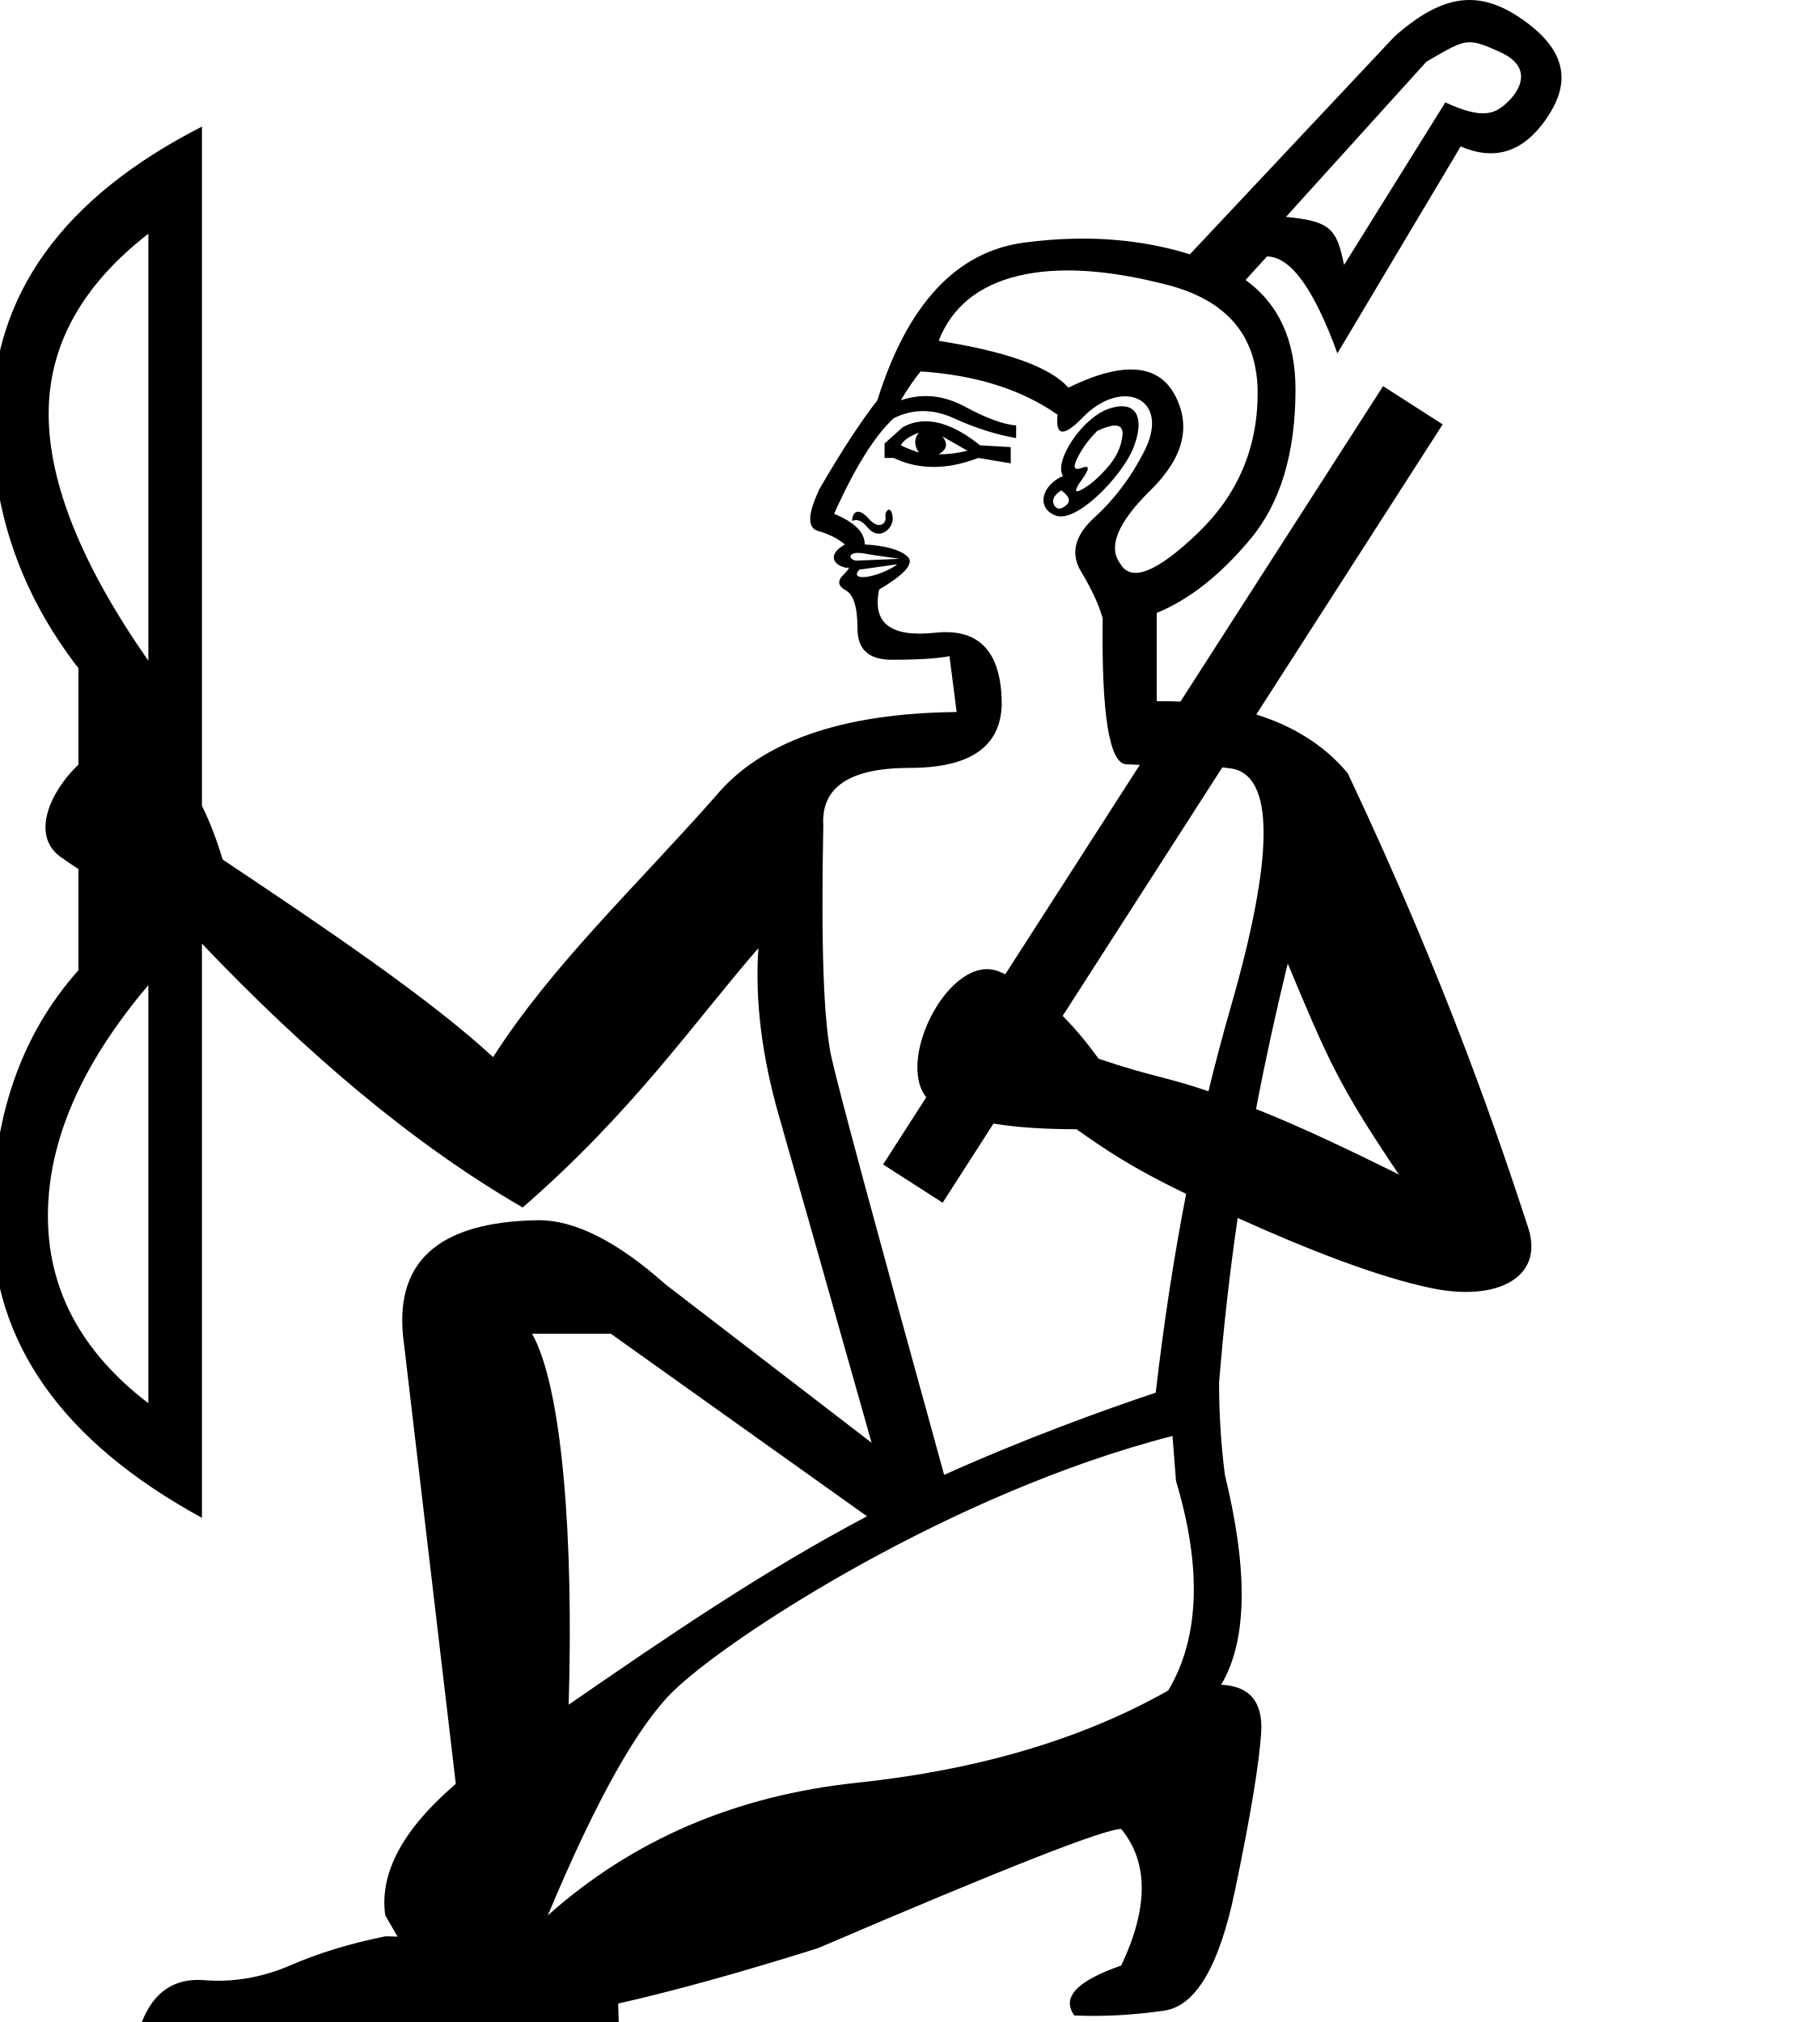
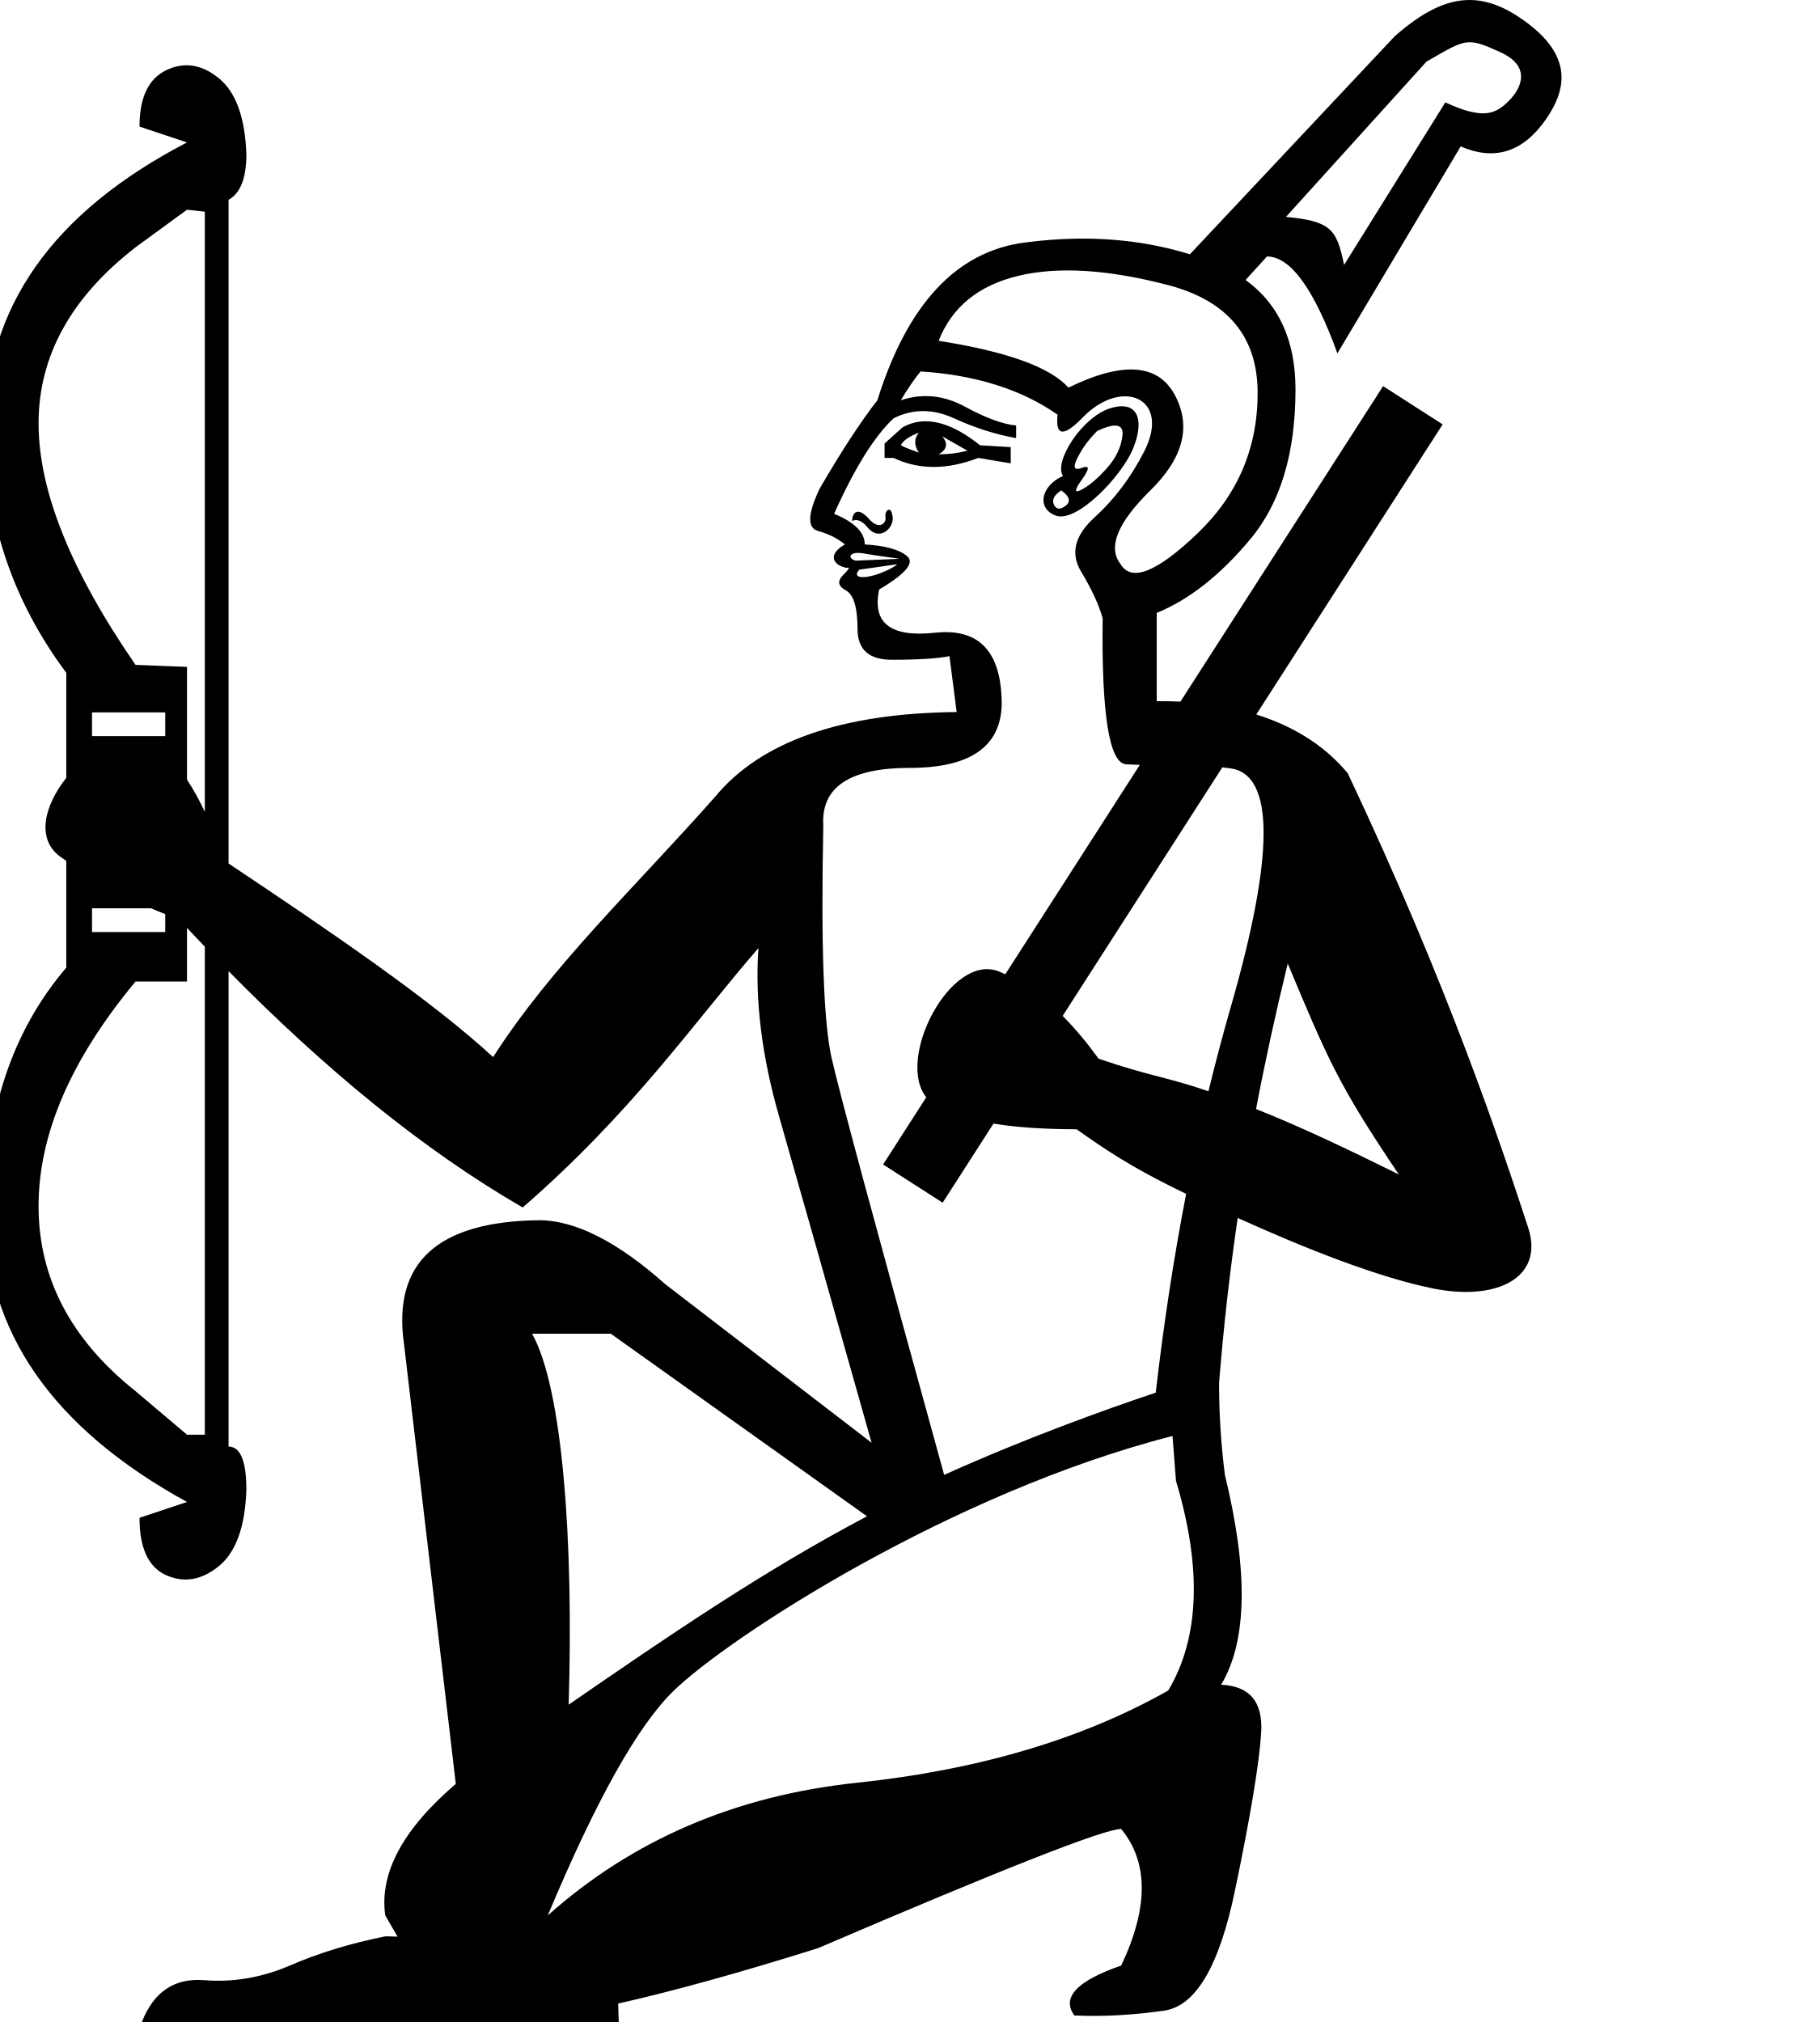
<svg xmlns="http://www.w3.org/2000/svg" width="900" height="1000" id="svg1333" version="1.1">
  <defs id="defs1338" />
-   <path id="path13" style="fill:#000000;stroke:none;stroke-width:1" d="M 726.814 0 C 715.33 -0.045 703.537 5.729 689.656 17.977 L 588.408 125.76 C 570.434 120.201 551.347 117.631 531.146 118.051 C 523.107 118.218 514.893 118.859 506.5 119.973 C 472.93 124.429 448.717 150.423 433.863 197.955 C 425.545 208.65 416.039 223.208 405.344 241.627 C 399.402 254.104 399.104 261.085 404.451 262.57 C 409.799 264.056 414.255 266.285 417.82 269.256 C 408.489 274.588 412.539 279.811 418.711 280.84 C 420.493 280.246 419.9 281.435 416.93 284.406 C 413.959 287.377 414.404 289.901 418.266 291.98 C 422.128 294.06 424.059 300.448 424.059 311.143 C 424.059 321.243 429.703 326.293 440.992 326.293 C 454.064 326.293 463.57 325.7 469.512 324.512 L 473.076 352.141 C 416.037 352.735 376.228 366.696 353.65 394.027 C 314.376 438.489 272.794 477.544 243.844 522.799 C 212.881 494.169 160.935 459.005 110.092 425.094 C 107.517 416.341 104.156 407.218 99.861 398.533 L 99.861 62.609 C 30.689 97.931 -3.896 146.253 -3.896 207.576 C -3.896 252.71 10.331 293.674 38.785 330.467 L 38.785 378.121 C 24.381 391.98 15.639 412.724 29.379 423.387 C 32.469 425.594 35.605 427.74 38.785 429.818 L 38.785 479.85 C 10.331 511.737 -3.896 552.945 -3.896 603.475 C -3.896 663.817 30.689 712.876 99.861 750.65 L 99.861 466.709 C 152.002 521.406 204.46 565.916 258.473 597.176 C 313.102 549.71 343.551 505.136 375.041 468.893 C 373.259 494.441 376.676 522.218 385.291 552.223 C 392.381 576.917 407.619 630.688 431.008 713.535 L 328.947 635.08 C 305.256 614.005 284.409 603.469 266.48 603.469 C 216.216 604.098 194.028 624.488 199.791 664.75 L 225.396 882.229 C 199.157 904.713 187.553 926.397 190.506 947.287 L 196.602 957.793 L 190.693 957.609 C 173.405 961.069 157.544 965.879 143.137 972.17 C 129.05 978.146 114.87 980.524 100.463 979.266 C 86.056 978.322 75.929 985.216 70.166 1000 L 305.967 1000 L 305.688 990.879 C 332.671 984.801 365.593 975.704 404.451 963.506 C 496.079 924.2 546.041 904.529 554.43 904.529 C 567.98 921.012 567.98 943.55 554.43 972.078 C 532.49 979.686 524.809 987.898 531.262 996.773 C 545.458 997.408 560.236 996.596 575.723 994.379 C 591.209 992.16 602.87 972.487 610.613 935.4 C 618.357 898.313 622.682 872.194 623.65 856.979 C 624.618 841.763 618.055 833.839 603.859 833.205 C 616.765 811.65 617.353 777.081 605.738 729.533 C 603.74 714.085 602.838 698.94 602.838 683.984 C 605.032 656.456 608.083 629.393 612.043 602.336 C 645.68 617.567 681.199 631.595 708.248 637.15 C 740.239 643.72 763.813 631.901 755.654 607.018 C 742.657 567.375 716.444 488.173 666.477 382.441 C 654.024 367.425 637.715 358.522 621.238 353.365 L 713.402 209.883 L 683.953 190.967 L 583.73 346.996 C 579.565 346.79 575.626 346.741 572.004 346.791 L 572.004 303.121 C 588.046 296.585 603.496 284.405 618.35 266.58 C 633.204 248.755 640.629 224.098 640.629 192.607 C 640.629 168.434 632.401 150.388 615.945 138.469 L 626.514 126.848 C 638.126 126.848 649.739 142.816 661.352 174.752 L 722.318 72.412 C 739.011 79.671 752.983 75.315 764.234 59.348 C 775.485 43.38 777.044 27.024 753.891 10.355 C 744.494 3.591 735.747 0.035 726.814 0 z M 726.453 20.902 C 730.456 20.794 734.631 22.48 742.01 25.85 C 757.078 32.724 752.659 43.349 746.127 49.881 C 739.594 56.413 733.597 59.348 714.723 50.639 L 664.645 131.031 C 661.017 112.886 657.701 109.428 635.928 107.252 L 705.42 30.457 C 716.443 24.146 721.306 21.041 726.453 20.902 z M 73.371 115.592 L 73.371 326.787 C 40.502 279.692 24.066 238.974 24.066 204.633 C 24.066 170.783 40.502 141.102 73.371 115.592 z M 536.576 134.01 C 548.905 134.752 562.498 137.056 577.352 140.918 C 607.06 148.642 621.912 166.465 621.912 194.391 C 621.912 221.722 611.961 244.893 592.057 263.906 C 572.152 282.919 559.525 287.971 554.178 279.059 C 547.642 270.74 552.545 258.56 568.885 242.518 C 585.224 226.475 589.234 210.729 580.916 195.281 C 572.598 179.833 555.071 178.645 528.334 191.717 C 519.422 181.616 498.031 173.892 464.164 168.545 C 470.7 151.909 483.772 141.214 503.379 136.461 C 513.183 134.084 524.247 133.267 536.576 134.01 z M 455.252 183.695 C 482.583 185.478 505.162 192.609 522.986 205.086 C 521.798 215.781 525.958 216.225 535.465 206.422 C 554.773 186.51 579.371 196.763 565.766 223.355 C 559.23 236.13 551.061 246.974 541.258 255.887 C 531.454 264.799 529.225 273.711 534.572 282.623 C 539.92 291.535 543.485 299.261 545.268 305.797 C 544.673 353.329 548.533 377.39 556.852 377.984 C 559.11 378.119 561.373 378.213 563.637 378.279 L 497.125 481.826 L 497.123 481.826 C 496.075 481.341 495.017 480.881 493.947 480.445 C 470.19 470.943 442.791 523.642 458.047 542.662 L 436.701 575.895 L 466.148 594.811 L 491.281 555.684 C 504.595 557.884 519.099 558.452 532.35 558.482 C 545.331 567.58 558.15 576.778 586.551 590.428 C 580.453 621.912 575.441 654.683 571.516 688.742 C 545.46 697.5 507.021 711.343 466.883 729.416 C 433.129 607.157 414.545 538.288 411.135 522.811 C 407.271 505.283 405.937 467.111 407.125 408.289 C 405.937 389.276 420.198 379.768 449.906 379.768 C 479.614 379.768 494.763 369.37 495.357 348.574 C 495.357 322.431 484.367 310.549 462.383 312.926 C 440.399 315.302 431.189 308.174 434.754 291.537 C 447.825 283.813 452.43 278.315 448.568 275.047 C 444.706 271.779 437.724 269.85 427.623 269.256 C 427.623 263.314 422.573 258.263 412.473 254.104 C 422.573 231.526 432.376 215.782 441.883 206.869 C 451.389 202.116 461.342 202.116 471.74 206.869 C 482.138 211.622 492.388 214.889 502.488 216.672 L 502.488 210.432 C 495.953 209.837 487.486 206.719 477.088 201.074 C 466.69 195.43 456.144 194.39 445.449 197.955 C 449.014 192.014 452.281 187.26 455.252 183.695 z M 555.477 200.932 C 553.613 200.825 551.399 201.148 548.832 201.965 C 535.188 206.306 520.901 228.251 525.66 235.389 C 514.819 240.207 512.381 251.354 522.094 254.996 C 532.344 258.84 554.814 235.584 560.418 221.574 C 565.066 209.955 563.552 201.396 555.477 200.932 z M 456.975 208.365 C 453.226 208.481 449.682 209.467 446.34 211.324 L 437.426 219.346 L 437.426 226.475 L 441.883 226.475 C 454.36 232.416 468.323 232.416 483.771 226.475 L 499.814 229.148 L 499.814 221.129 L 484.664 220.236 C 474.452 212.067 465.221 208.11 456.975 208.365 z M 551.562 210.463 C 554.236 210.536 555.405 212.161 555.07 215.336 C 554.476 220.98 551.95 226.329 547.494 231.379 C 543.038 236.429 538.88 239.993 535.018 242.072 C 531.156 244.152 531.156 242.517 535.018 237.17 C 538.88 231.822 538.88 229.893 535.018 231.379 C 531.156 232.864 530.414 231.228 532.791 226.475 C 535.168 221.721 538.435 217.267 542.594 213.107 C 546.493 211.288 549.483 210.406 551.562 210.463 z M 454.359 213.998 C 451.983 216.969 451.982 220.238 454.359 223.803 C 450.794 222.614 447.826 221.425 445.449 220.236 C 446.638 217.86 449.606 215.781 454.359 213.998 z M 465.947 215.781 L 478.424 222.912 C 473.671 224.1 468.917 224.693 464.164 224.693 C 468.324 222.317 468.918 219.346 465.947 215.781 z M 524.768 242.518 C 528.927 245.488 529.672 248.014 526.998 250.094 C 524.324 252.173 522.392 252.025 521.203 249.648 C 520.015 247.272 521.203 244.894 524.768 242.518 z M 439.617 252.076 C 438.568 252.048 437.544 253.924 437.873 255.887 C 438.383 258.946 434.538 262.133 429.852 256.777 C 424.135 250.243 421.385 253.543 421.385 257.67 C 423.761 256.482 426.286 257.521 428.959 260.789 C 434.848 267.987 441.981 261.294 441.438 255.887 C 441.162 253.131 440.383 252.097 439.617 252.076 z M 424.74 273.439 C 426.763 273.499 429.039 274.197 438.766 275.494 C 443.222 276.088 445.151 276.385 444.557 276.385 L 423.168 277.275 C 419.26 276.298 419.707 273.292 424.74 273.439 z M 443.666 279.059 C 441.755 280.969 433.928 284.628 428.516 285.297 C 423.06 285.972 422.881 283.801 424.949 281.732 L 443.666 279.059 z M 604.445 379.508 C 605.762 379.645 607.078 379.802 608.391 379.98 C 630.306 382.957 630.317 422.673 608.545 498.303 C 604.653 511.822 600.999 525.624 597.584 539.709 C 576.508 532.436 569.904 532.647 543.26 523.596 C 537.992 516.318 532.071 509.041 525.486 502.432 L 604.445 379.508 z M 636.787 476.531 C 656.465 523.47 661.598 536.18 691.74 580.842 C 666.364 568.305 644.245 557.699 621.119 548.471 C 625.62 524.818 630.831 500.938 636.787 476.531 z M 73.371 487.207 L 73.371 693.988 C 40.012 668.478 23.454 637.326 23.699 600.531 C 23.945 563.738 40.503 525.962 73.371 487.207 z M 263.104 659.59 L 302.027 659.59 L 428.744 749.9 C 376.951 777.206 329.035 810.083 281.205 843.062 C 283.688 762.202 278.229 686.453 263.104 659.59 z M 579.811 710.186 L 581.535 732.389 C 594.44 775.498 593.18 810.068 577.693 836.061 C 535.106 860.151 483.783 875.338 423.773 881.678 C 363.764 888.017 312.829 909.883 270.887 947.287 C 294.762 890.23 315.515 853.178 333.26 836.061 C 361.116 809.19 470.909 738.033 579.811 710.186 z " />
+   <path id="path13" style="fill:#000000;stroke:none;stroke-width:1" d="M 726.814 0 C 715.33 -0.045 703.537 5.729 689.656 17.977 L 588.408 125.76 C 570.434 120.201 551.347 117.631 531.146 118.051 C 523.107 118.218 514.893 118.859 506.5 119.973 C 472.93 124.429 448.717 150.423 433.863 197.955 C 425.545 208.65 416.039 223.208 405.344 241.627 C 399.402 254.104 399.104 261.085 404.451 262.57 C 409.799 264.056 414.255 266.285 417.82 269.256 C 408.489 274.588 412.539 279.811 418.711 280.84 C 420.493 280.246 419.9 281.435 416.93 284.406 C 413.959 287.377 414.404 289.901 418.266 291.98 C 422.128 294.06 424.059 300.448 424.059 311.143 C 424.059 321.243 429.703 326.293 440.992 326.293 C 454.064 326.293 463.57 325.7 469.512 324.512 L 473.076 352.141 C 416.037 352.735 376.228 366.696 353.65 394.027 C 314.376 438.489 272.794 477.544 243.844 522.799 C 213.477 494.72 162.927 460.357 113.029 427.055 L 113.029 98.822 C 118.902 95.56 121.838 88.057 121.838 76.312 C 121.185 58.043 116.619 45.482 108.137 38.631 C 99.654 31.78 91.008 30.476 82.199 34.717 C 73.391 38.958 68.986 48.255 68.986 62.609 L 92.477 70.439 C 25.924 105.021 -7.354 152.325 -7.354 212.354 C -7.354 256.722 6.022 296.85 32.773 332.736 L 32.773 384.725 C 22.273 397.943 17.688 414.314 29.379 423.387 C 30.505 424.191 31.636 424.988 32.773 425.775 L 32.773 478.566 C 6.022 509.885 -7.354 550.011 -7.354 598.947 C -7.354 658.323 25.924 706.281 92.477 742.82 L 68.986 750.65 C 68.986 765.657 73.391 775.118 82.199 779.033 C 91.008 782.948 99.654 781.48 108.137 774.629 C 116.619 767.778 121.185 755.217 121.838 736.947 C 121.838 722.593 118.902 715.416 113.029 715.416 L 113.029 480.297 C 160.84 528.803 209.004 568.546 258.473 597.176 C 313.102 549.71 343.551 505.136 375.041 468.893 C 373.259 494.441 376.676 522.218 385.291 552.223 C 392.381 576.917 407.619 630.688 431.008 713.535 L 328.947 635.08 C 305.256 614.005 284.409 603.469 266.48 603.469 C 216.216 604.098 194.028 624.488 199.791 664.75 L 225.396 882.229 C 199.157 904.713 187.553 926.397 190.506 947.287 L 196.602 957.793 L 190.693 957.609 C 173.405 961.069 157.544 965.879 143.137 972.17 C 129.05 978.146 114.87 980.524 100.463 979.266 C 86.056 978.322 75.929 985.216 70.166 1000 L 305.967 1000 L 305.688 990.879 C 332.671 984.801 365.593 975.704 404.451 963.506 C 496.079 924.2 546.041 904.529 554.43 904.529 C 567.98 921.012 567.98 943.55 554.43 972.078 C 532.49 979.686 524.809 987.898 531.262 996.773 C 545.458 997.408 560.236 996.596 575.723 994.379 C 591.209 992.16 602.87 972.487 610.613 935.4 C 618.357 898.313 622.682 872.194 623.65 856.979 C 624.618 841.763 618.055 833.839 603.859 833.205 C 616.765 811.65 617.353 777.081 605.738 729.533 C 603.74 714.085 602.838 698.94 602.838 683.984 C 605.032 656.456 608.083 629.393 612.043 602.336 C 645.68 617.567 681.199 631.595 708.248 637.15 C 740.239 643.72 763.813 631.901 755.654 607.018 C 742.657 567.375 716.444 488.173 666.477 382.441 C 654.024 367.425 637.715 358.522 621.238 353.365 L 713.402 209.883 L 683.953 190.967 L 583.73 346.996 C 579.565 346.79 575.626 346.741 572.004 346.791 L 572.004 303.121 C 588.046 296.585 603.496 284.405 618.35 266.58 C 633.204 248.755 640.629 224.098 640.629 192.607 C 640.629 168.434 632.401 150.388 615.945 138.469 L 626.514 126.848 C 638.126 126.848 649.739 142.816 661.352 174.752 L 722.318 72.412 C 739.011 79.671 752.983 75.315 764.234 59.348 C 775.485 43.38 777.044 27.024 753.891 10.355 C 744.494 3.591 735.747 0.035 726.814 0 z M 726.453 20.902 C 730.456 20.794 734.631 22.48 742.01 25.85 C 757.078 32.724 752.659 43.349 746.127 49.881 C 739.594 56.413 733.597 59.348 714.723 50.639 L 664.645 131.031 C 661.017 112.886 657.701 109.428 635.928 107.252 L 705.42 30.457 C 716.443 24.146 721.306 21.041 726.453 20.902 z M 92.477 103.715 L 101.285 104.695 L 101.285 401.5 C 98.722 395.994 95.798 390.624 92.477 385.59 L 92.477 329.801 L 67.029 328.822 C 35.058 282.496 19.072 242.694 19.072 209.418 C 19.072 176.141 35.058 147.105 67.029 122.311 L 92.477 103.715 z M 536.576 134.01 C 548.905 134.752 562.498 137.056 577.352 140.918 C 607.06 148.642 621.912 166.465 621.912 194.391 C 621.912 221.722 611.961 244.893 592.057 263.906 C 572.152 282.919 559.525 287.971 554.178 279.059 C 547.642 270.74 552.545 258.56 568.885 242.518 C 585.224 226.475 589.234 210.729 580.916 195.281 C 572.598 179.833 555.071 178.645 528.334 191.717 C 519.422 181.616 498.031 173.892 464.164 168.545 C 470.7 151.909 483.772 141.214 503.379 136.461 C 513.183 134.084 524.247 133.267 536.576 134.01 z M 455.252 183.695 C 482.583 185.478 505.162 192.609 522.986 205.086 C 521.798 215.781 525.958 216.225 535.465 206.422 C 554.773 186.51 579.371 196.763 565.766 223.355 C 559.23 236.13 551.061 246.974 541.258 255.887 C 531.454 264.799 529.225 273.711 534.572 282.623 C 539.92 291.535 543.485 299.261 545.268 305.797 C 544.673 353.329 548.533 377.39 556.852 377.984 C 559.11 378.119 561.373 378.213 563.637 378.279 L 497.125 481.826 L 497.123 481.826 C 496.075 481.341 495.017 480.881 493.947 480.445 C 470.19 470.943 442.791 523.642 458.047 542.662 L 436.701 575.895 L 466.148 594.811 L 491.281 555.684 C 504.595 557.884 519.099 558.452 532.35 558.482 C 545.331 567.58 558.15 576.778 586.551 590.428 C 580.453 621.912 575.441 654.683 571.516 688.742 C 545.46 697.5 507.021 711.343 466.883 729.416 C 433.129 607.157 414.545 538.288 411.135 522.811 C 407.271 505.283 405.937 467.111 407.125 408.289 C 405.937 389.276 420.198 379.768 449.906 379.768 C 479.614 379.768 494.763 369.37 495.357 348.574 C 495.357 322.431 484.367 310.549 462.383 312.926 C 440.399 315.302 431.189 308.174 434.754 291.537 C 447.825 283.813 452.43 278.315 448.568 275.047 C 444.706 271.779 437.724 269.85 427.623 269.256 C 427.623 263.314 422.573 258.263 412.473 254.104 C 422.573 231.526 432.376 215.782 441.883 206.869 C 451.389 202.116 461.342 202.116 471.74 206.869 C 482.138 211.622 492.388 214.889 502.488 216.672 L 502.488 210.432 C 495.953 209.837 487.486 206.719 477.088 201.074 C 466.69 195.43 456.144 194.39 445.449 197.955 C 449.014 192.014 452.281 187.26 455.252 183.695 z M 555.477 200.932 C 553.613 200.825 551.399 201.148 548.832 201.965 C 535.188 206.306 520.901 228.251 525.66 235.389 C 514.819 240.207 512.381 251.354 522.094 254.996 C 532.344 258.84 554.814 235.584 560.418 221.574 C 565.066 209.955 563.552 201.396 555.477 200.932 z M 456.975 208.365 C 453.226 208.481 449.682 209.467 446.34 211.324 L 437.426 219.346 L 437.426 226.475 L 441.883 226.475 C 454.36 232.416 468.323 232.416 483.771 226.475 L 499.814 229.148 L 499.814 221.129 L 484.664 220.236 C 474.452 212.067 465.221 208.11 456.975 208.365 z M 551.562 210.463 C 554.236 210.536 555.405 212.161 555.07 215.336 C 554.476 220.98 551.95 226.329 547.494 231.379 C 543.038 236.429 538.88 239.993 535.018 242.072 C 531.156 244.152 531.156 242.517 535.018 237.17 C 538.88 231.822 538.88 229.893 535.018 231.379 C 531.156 232.864 530.414 231.228 532.791 226.475 C 535.168 221.721 538.435 217.267 542.594 213.107 C 546.493 211.288 549.483 210.406 551.562 210.463 z M 454.359 213.998 C 451.983 216.969 451.982 220.238 454.359 223.803 C 450.794 222.614 447.826 221.425 445.449 220.236 C 446.638 217.86 449.606 215.781 454.359 213.998 z M 465.947 215.781 L 478.424 222.912 C 473.671 224.1 468.917 224.693 464.164 224.693 C 468.324 222.317 468.918 219.346 465.947 215.781 z M 524.768 242.518 C 528.927 245.488 529.672 248.014 526.998 250.094 C 524.324 252.173 522.392 252.025 521.203 249.648 C 520.015 247.272 521.203 244.894 524.768 242.518 z M 439.617 252.076 C 438.568 252.048 437.544 253.924 437.873 255.887 C 438.383 258.946 434.538 262.133 429.852 256.777 C 424.135 250.243 421.385 253.543 421.385 257.67 C 423.761 256.482 426.286 257.521 428.959 260.789 C 434.848 267.987 441.981 261.294 441.438 255.887 C 441.162 253.131 440.383 252.097 439.617 252.076 z M 424.74 273.439 C 426.763 273.499 429.039 274.197 438.766 275.494 C 443.222 276.088 445.151 276.385 444.557 276.385 L 423.168 277.275 C 419.26 276.298 419.707 273.292 424.74 273.439 z M 443.666 279.059 C 441.755 280.969 433.928 284.628 428.516 285.297 C 423.06 285.972 422.881 283.801 424.949 281.732 L 443.666 279.059 z M 45.498 352.311 L 81.711 352.311 L 81.711 364.055 L 45.498 364.055 L 45.498 352.311 z M 604.445 379.508 C 605.762 379.645 607.078 379.802 608.391 379.98 C 630.306 382.957 630.317 422.673 608.545 498.303 C 604.653 511.822 600.999 525.624 597.584 539.709 C 576.508 532.436 569.904 532.647 543.26 523.596 C 537.992 516.318 532.071 509.041 525.486 502.432 L 604.445 379.508 z M 45.498 449.203 L 74.662 449.203 C 76.993 450.202 79.343 451.16 81.711 452.072 L 81.711 460.949 L 45.498 460.949 L 45.498 449.203 z M 92.477 458.891 C 95.412 462.025 98.348 465.129 101.285 468.199 L 101.285 709.543 L 92.477 709.543 L 67.029 688.012 C 35.058 662.565 19.072 632.062 19.072 596.502 C 19.072 560.942 35.058 523.912 67.029 485.416 L 92.477 485.416 L 92.477 458.891 z M 636.787 476.531 C 656.465 523.47 661.598 536.18 691.74 580.842 C 666.364 568.305 644.245 557.699 621.119 548.471 C 625.62 524.818 630.831 500.938 636.787 476.531 z M 263.104 659.59 L 302.027 659.59 L 428.744 749.9 C 376.951 777.206 329.035 810.083 281.205 843.062 C 283.688 762.202 278.229 686.453 263.104 659.59 z M 579.811 710.186 L 581.535 732.389 C 594.44 775.498 593.18 810.068 577.693 836.061 C 535.106 860.151 483.783 875.338 423.773 881.678 C 363.764 888.017 312.829 909.883 270.887 947.287 C 294.762 890.23 315.515 853.178 333.26 836.061 C 361.116 809.19 470.909 738.033 579.811 710.186 z " />
</svg>
